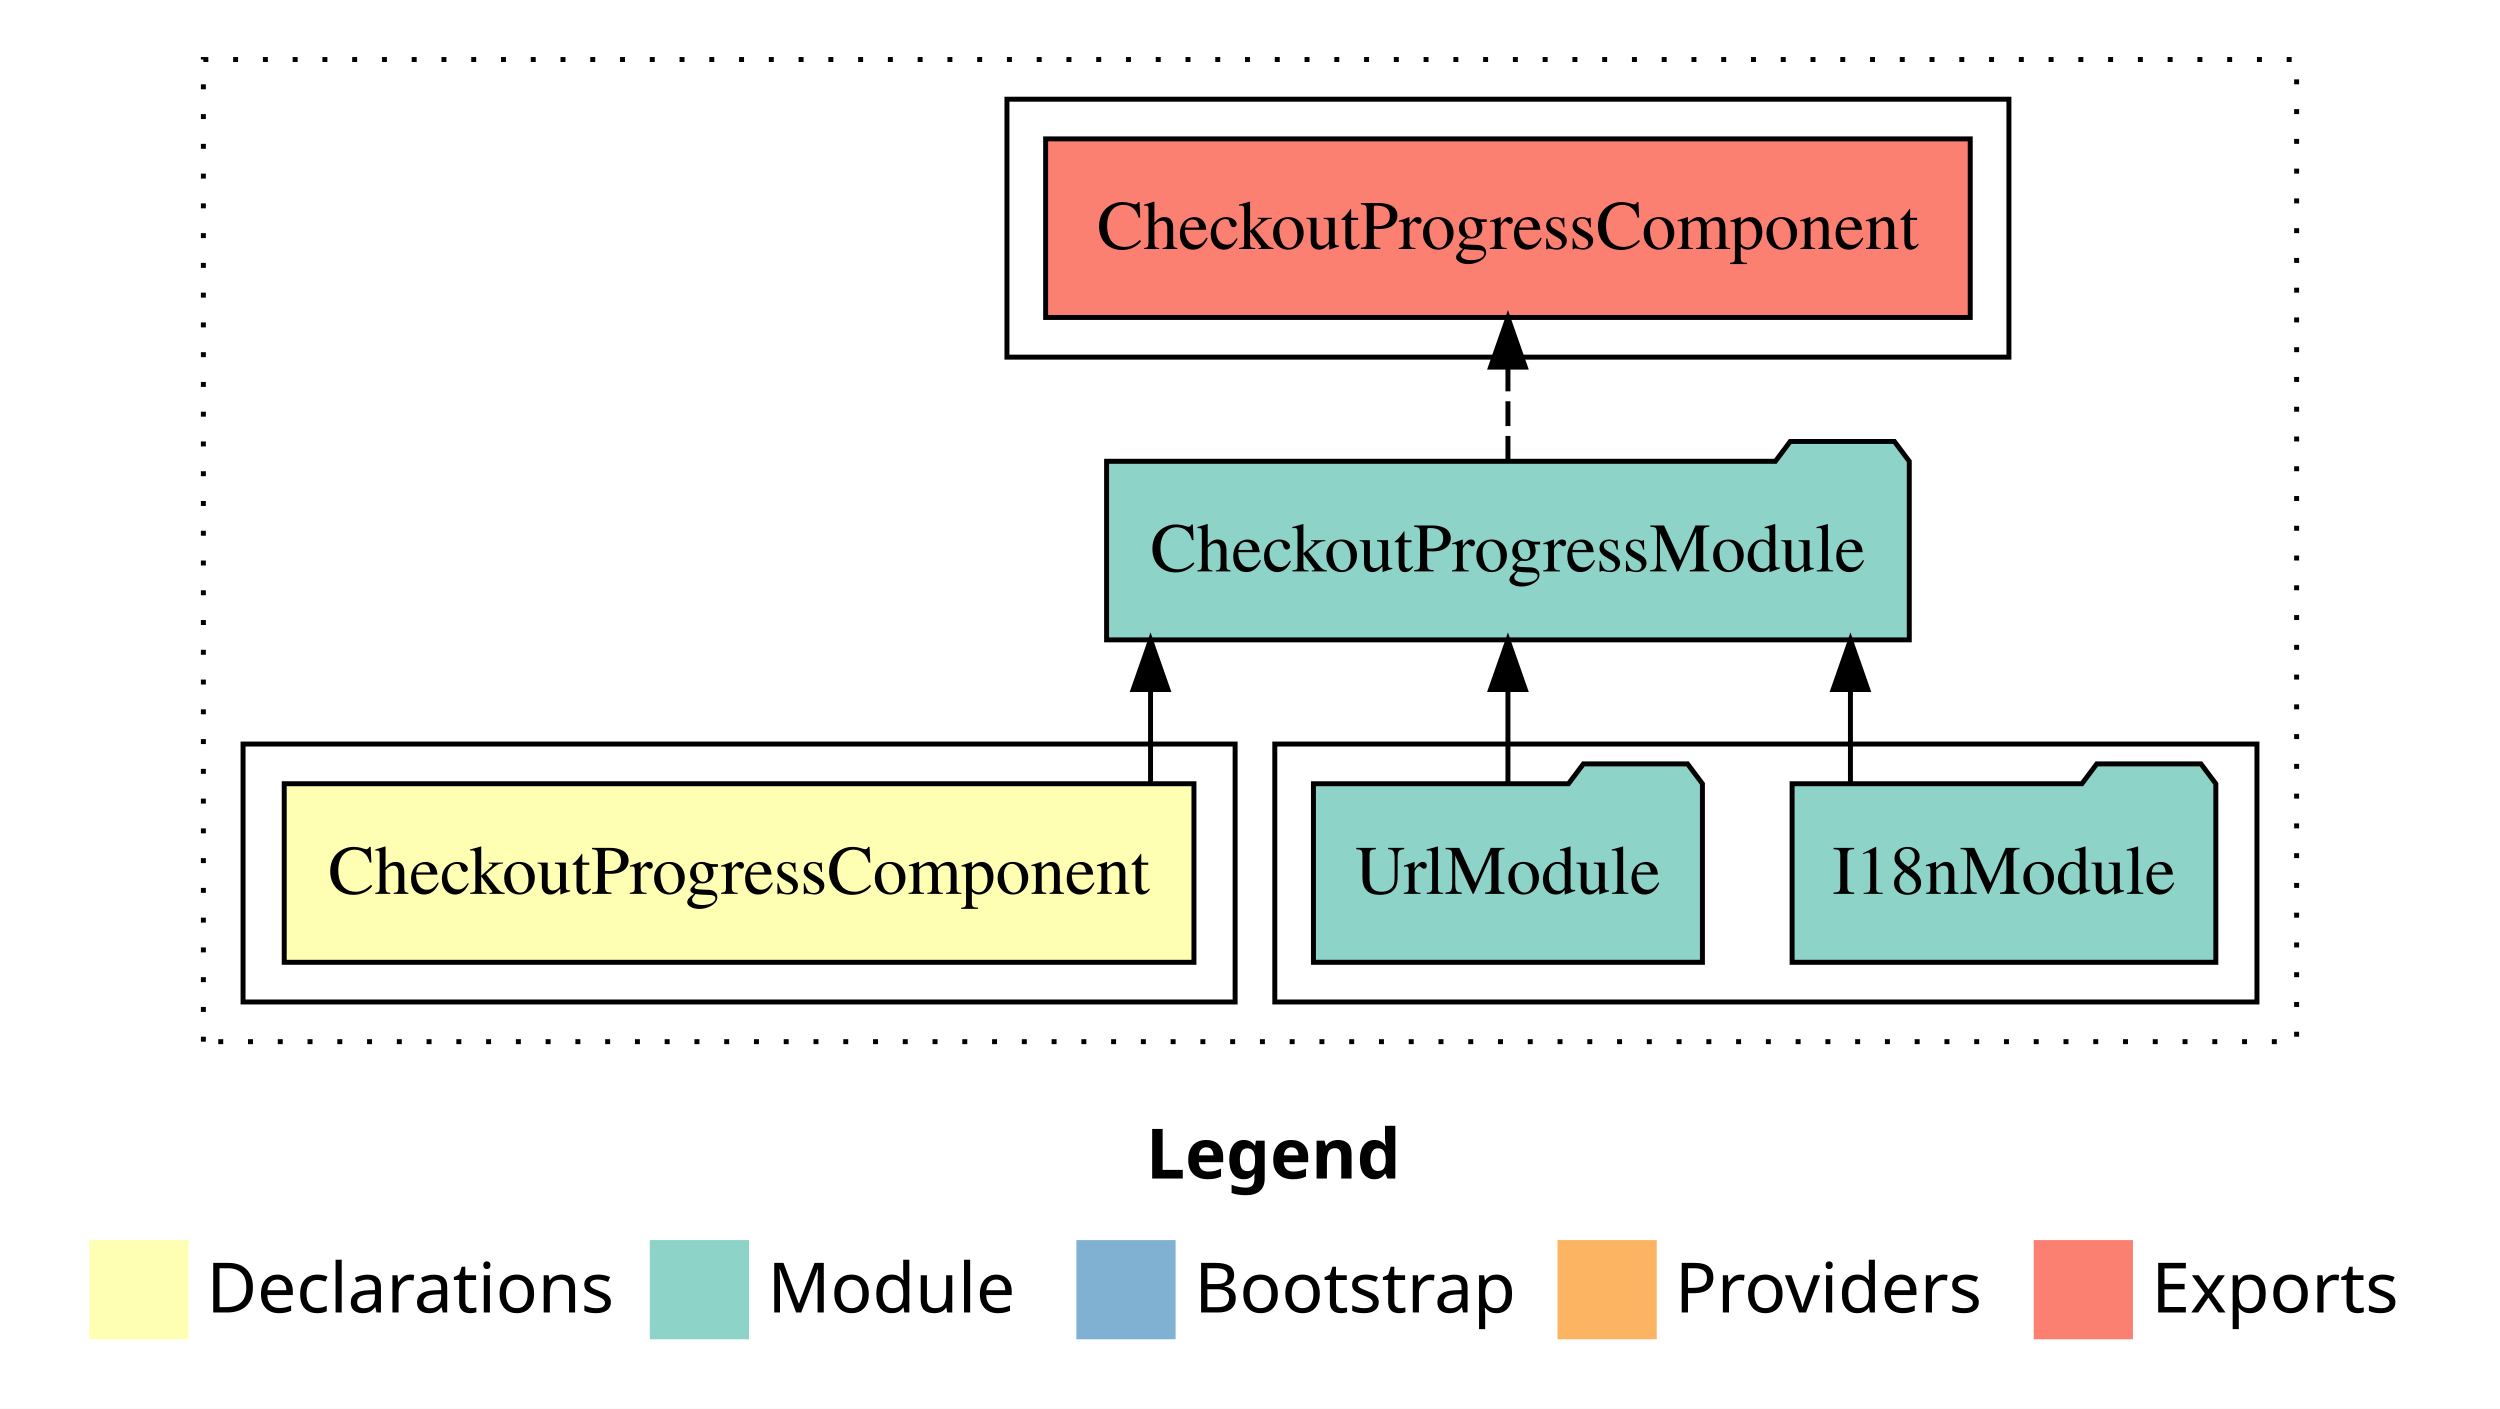
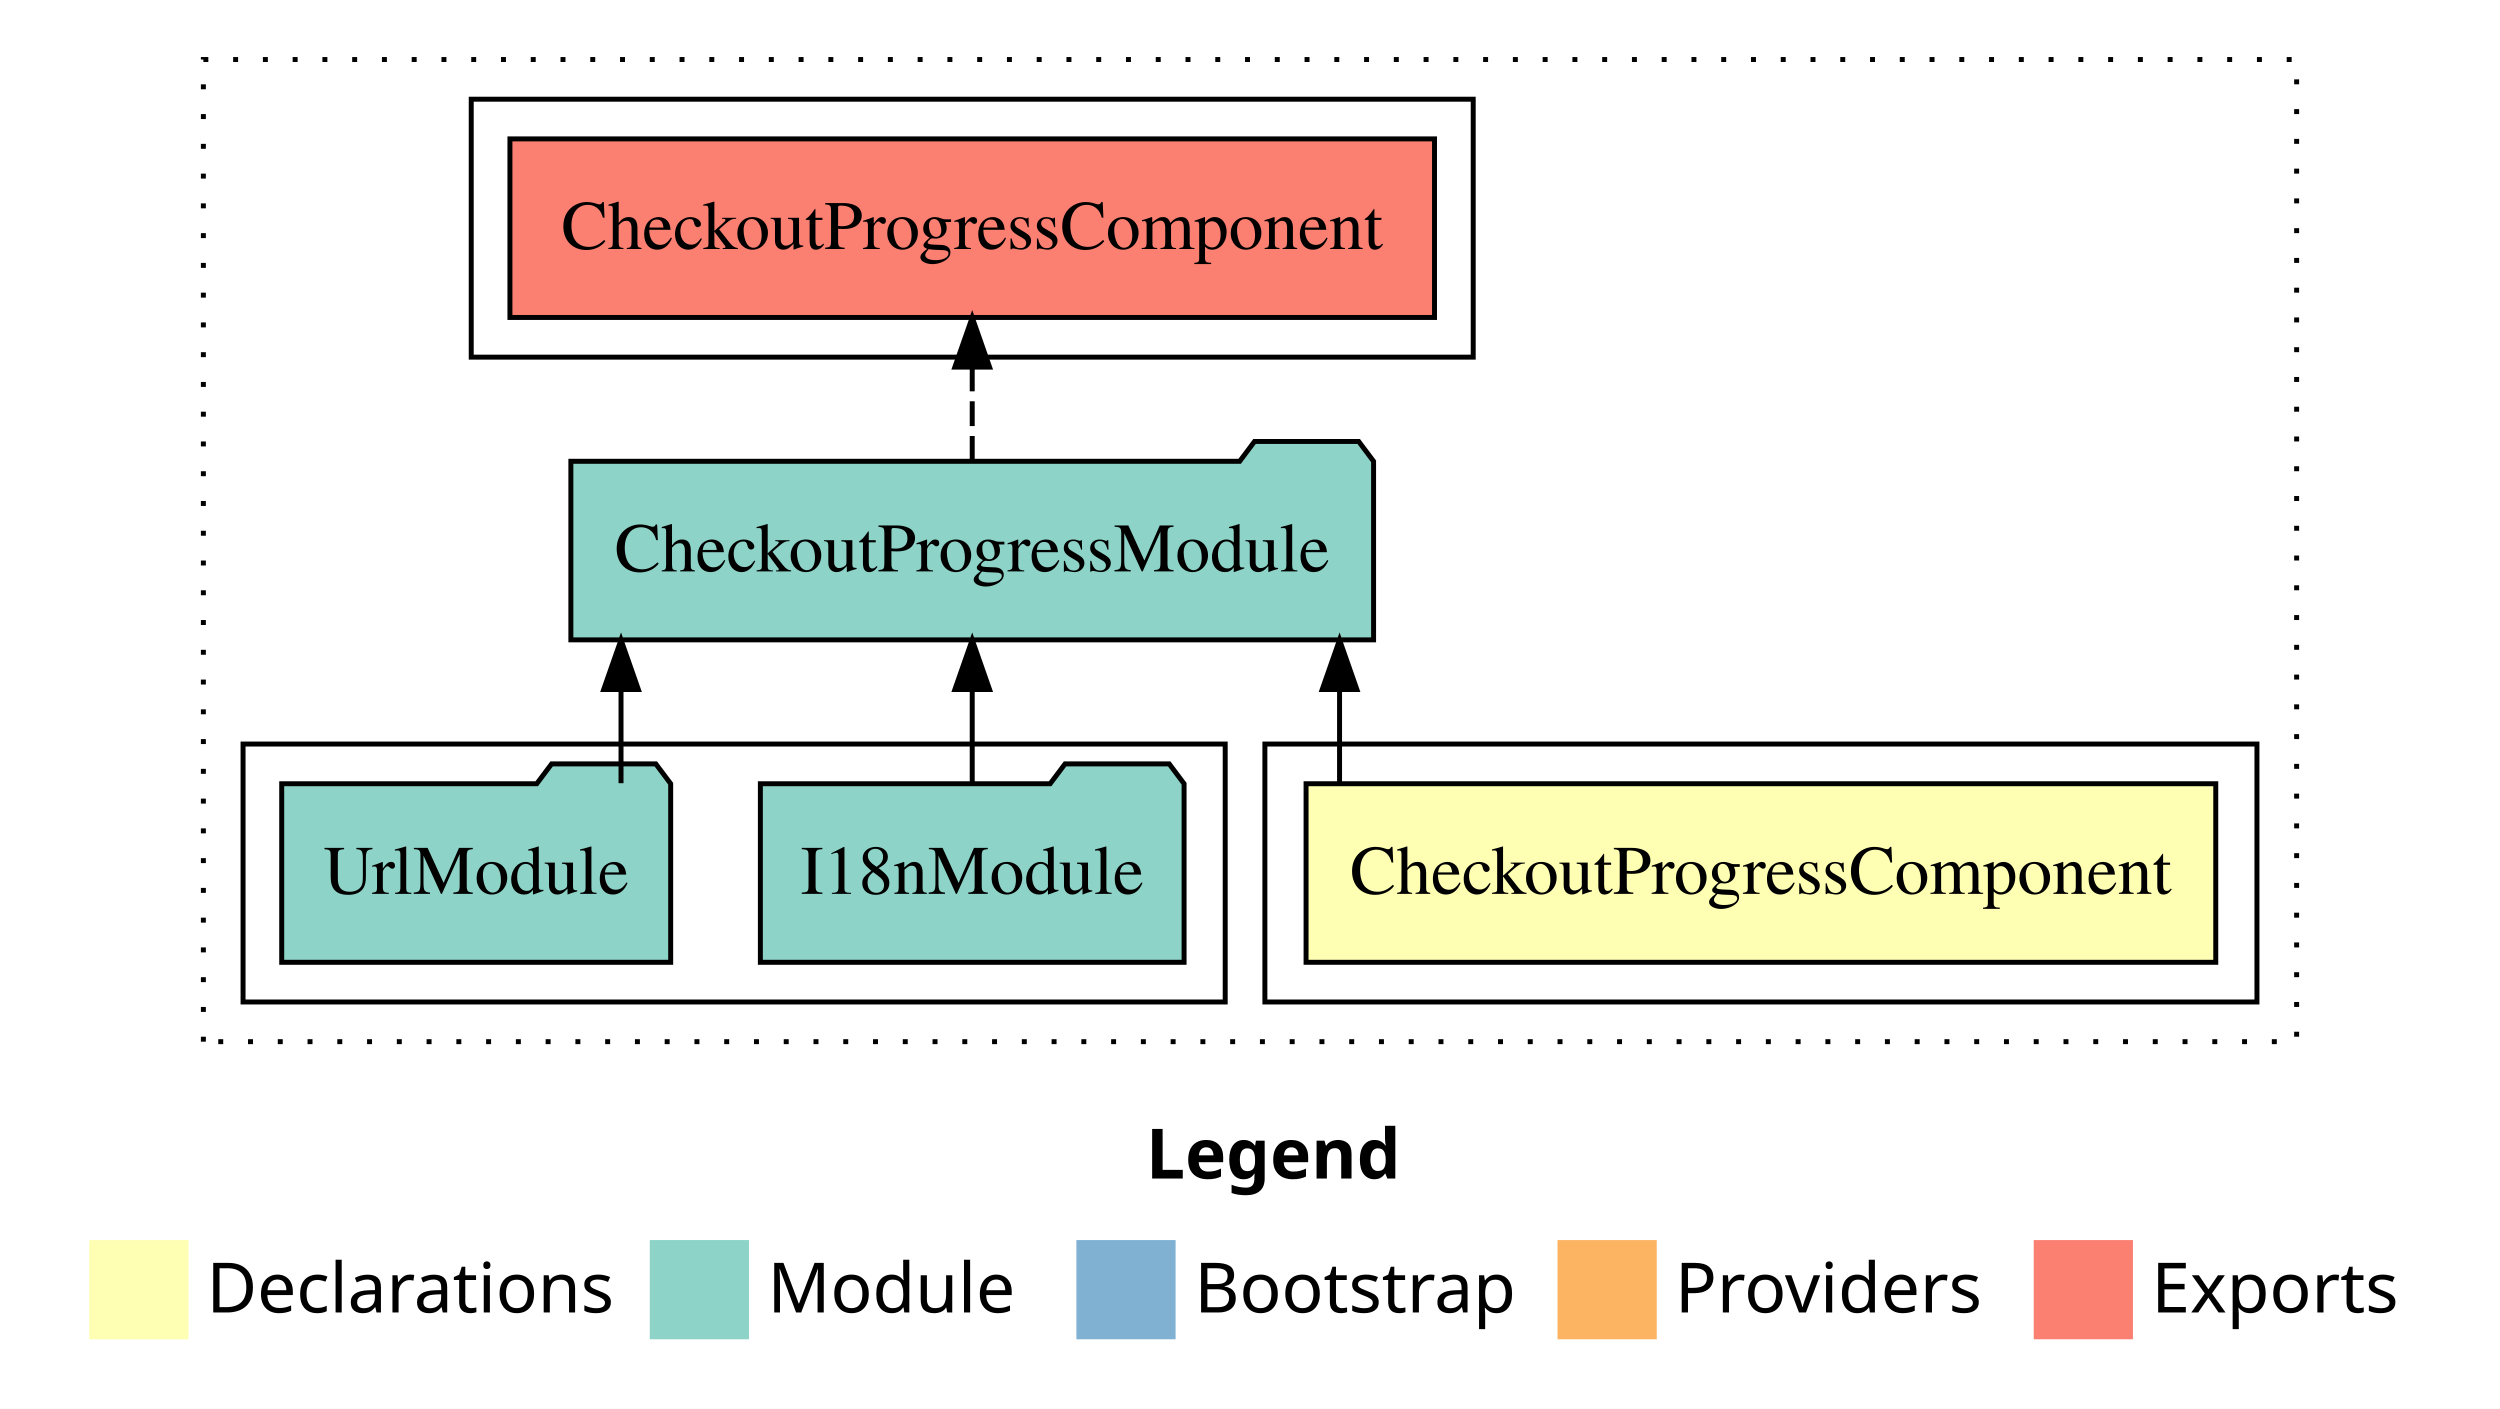
<svg xmlns="http://www.w3.org/2000/svg" width="504pt" height="284pt" viewBox="0.00 0.00 504.00 284.00">
  <g id="graph0" class="graph" transform="scale(1 1) rotate(0) translate(4 280)">
-     <polygon fill="white" stroke="transparent" points="-4,4 -4,-280 500,-280 500,4 -4,4" />
-     <text text-anchor="start" x="227.01" y="-42.4" font-family="sans-serif" font-weight="bold" font-size="14.00">Legend</text>
+     <polygon fill="#ffffff" stroke="transparent" points="-4,4 -4,-280 500,-280 500,4 -4,4" />
+     <text text-anchor="start" x="227.009" y="-42.4" font-family="sans-serif" font-weight="bold" font-size="14.00" fill="#000000">Legend</text>
    <polygon fill="#ffffb3" stroke="transparent" points="14,-10 14,-30 34,-30 34,-10 14,-10" />
-     <text text-anchor="start" x="37.63" y="-15.4" font-family="sans-serif" font-size="14.00">  Declarations</text>
+     <text text-anchor="start" x="37.629" y="-15.4" font-family="sans-serif" font-size="14.00" fill="#000000">  Declarations</text>
    <polygon fill="#8dd3c7" stroke="transparent" points="127,-10 127,-30 147,-30 147,-10 127,-10" />
-     <text text-anchor="start" x="150.73" y="-15.4" font-family="sans-serif" font-size="14.00">  Module</text>
+     <text text-anchor="start" x="150.725" y="-15.4" font-family="sans-serif" font-size="14.00" fill="#000000">  Module</text>
    <polygon fill="#80b1d3" stroke="transparent" points="213,-10 213,-30 233,-30 233,-10 213,-10" />
-     <text text-anchor="start" x="236.78" y="-15.4" font-family="sans-serif" font-size="14.00">  Bootstrap</text>
+     <text text-anchor="start" x="236.781" y="-15.4" font-family="sans-serif" font-size="14.00" fill="#000000">  Bootstrap</text>
    <polygon fill="#fdb462" stroke="transparent" points="310,-10 310,-30 330,-30 330,-10 310,-10" />
-     <text text-anchor="start" x="333.67" y="-15.4" font-family="sans-serif" font-size="14.00">  Providers</text>
+     <text text-anchor="start" x="333.673" y="-15.4" font-family="sans-serif" font-size="14.00" fill="#000000">  Providers</text>
    <polygon fill="#fb8072" stroke="transparent" points="406,-10 406,-30 426,-30 426,-10 406,-10" />
-     <text text-anchor="start" x="429.73" y="-15.4" font-family="sans-serif" font-size="14.00">  Exports</text>
+     <text text-anchor="start" x="429.726" y="-15.4" font-family="sans-serif" font-size="14.00" fill="#000000">  Exports</text>
    <g id="clust1" class="cluster">
-       <polygon fill="none" stroke="black" stroke-dasharray="1,5" points="37,-70 37,-268 459,-268 459,-70 37,-70" />
+       <polygon fill="none" stroke="#000000" stroke-dasharray="1,5" points="37,-70 37,-268 459,-268 459,-70 37,-70" />
+     </g>
+     <g id="clust2" class="cluster">
+       <polygon fill="none" stroke="#000000" points="251,-78 251,-130 451,-130 451,-78 251,-78" />
    </g>
    <g id="clust4" class="cluster">
-       <polygon fill="none" stroke="black" points="253,-78 253,-130 451,-130 451,-78 253,-78" />
-     </g>
-     <g id="clust2" class="cluster">
-       <polygon fill="none" stroke="black" points="45,-78 45,-130 245,-130 245,-78 45,-78" />
+       <polygon fill="none" stroke="#000000" points="45,-78 45,-130 243,-130 243,-78 45,-78" />
    </g>
    <g id="clust5" class="cluster">
-       <polygon fill="none" stroke="black" points="199,-208 199,-260 401,-260 401,-208 199,-208" />
+       <polygon fill="none" stroke="#000000" points="91,-208 91,-260 293,-260 293,-208 91,-208" />
    </g>
    <g id="node1" class="node">
-       <polygon fill="#ffffb3" stroke="black" points="236.7,-122 53.3,-122 53.3,-86 236.7,-86 236.7,-122" />
-       <text text-anchor="middle" x="145" y="-99.8" font-family="Times,serif" font-size="14.00">CheckoutProgressComponent</text>
+       <polygon fill="#ffffb3" stroke="#000000" points="442.697,-122 259.303,-122 259.303,-86 442.697,-86 442.697,-122" />
+       <text text-anchor="middle" x="351" y="-99.8" font-family="Times,serif" font-size="14.00" fill="#000000">CheckoutProgressComponent</text>
    </g>
    <g id="node2" class="node">
-       <polygon fill="#8dd3c7" stroke="black" points="380.91,-187 377.91,-191 356.91,-191 353.91,-187 219.09,-187 219.09,-151 380.91,-151 380.91,-187" />
-       <text text-anchor="middle" x="300" y="-164.8" font-family="Times,serif" font-size="14.00">CheckoutProgressModule</text>
+       <polygon fill="#8dd3c7" stroke="#000000" points="272.914,-187 269.914,-191 248.914,-191 245.914,-187 111.086,-187 111.086,-151 272.914,-151 272.914,-187" />
+       <text text-anchor="middle" x="192" y="-164.8" font-family="Times,serif" font-size="14.00" fill="#000000">CheckoutProgressModule</text>
    </g>
    <g id="edge1" class="edge">
-       <path fill="none" stroke="black" d="M227.95,-122.11C227.95,-122.11 227.95,-140.99 227.95,-140.99" />
-       <polygon fill="black" stroke="black" points="224.45,-140.99 227.95,-150.99 231.45,-140.99 224.45,-140.99" />
+       <path fill="none" stroke="#000000" d="M266.054,-122.106C266.054,-122.106 266.054,-140.991 266.054,-140.991" />
+       <polygon fill="#000000" stroke="#000000" points="262.554,-140.991 266.054,-150.991 269.554,-140.991 262.554,-140.991" />
    </g>
    <g id="node5" class="node">
-       <polygon fill="#fb8072" stroke="black" points="393.2,-252 206.8,-252 206.8,-216 393.2,-216 393.2,-252" />
-       <text text-anchor="middle" x="300" y="-229.8" font-family="Times,serif" font-size="14.00">CheckoutProgressComponent </text>
+       <polygon fill="#fb8072" stroke="#000000" points="285.197,-252 98.803,-252 98.803,-216 285.197,-216 285.197,-252" />
+       <text text-anchor="middle" x="192" y="-229.8" font-family="Times,serif" font-size="14.00" fill="#000000">CheckoutProgressComponent </text>
    </g>
    <g id="edge4" class="edge">
-       <path fill="none" stroke="black" stroke-dasharray="5,2" d="M300,-187.11C300,-187.11 300,-205.99 300,-205.99" />
-       <polygon fill="black" stroke="black" points="296.5,-205.99 300,-215.99 303.5,-205.99 296.5,-205.99" />
+       <path fill="none" stroke="#000000" stroke-dasharray="5,2" d="M192,-187.106C192,-187.106 192,-205.991 192,-205.991" />
+       <polygon fill="#000000" stroke="#000000" points="188.5,-205.991 192,-215.991 195.5,-205.991 188.5,-205.991" />
    </g>
    <g id="node3" class="node">
-       <polygon fill="#8dd3c7" stroke="black" points="442.71,-122 439.71,-126 418.71,-126 415.71,-122 357.29,-122 357.29,-86 442.71,-86 442.71,-122" />
-       <text text-anchor="middle" x="400" y="-99.8" font-family="Times,serif" font-size="14.00">I18nModule</text>
+       <polygon fill="#8dd3c7" stroke="#000000" points="234.711,-122 231.711,-126 210.711,-126 207.711,-122 149.289,-122 149.289,-86 234.711,-86 234.711,-122" />
+       <text text-anchor="middle" x="192" y="-99.8" font-family="Times,serif" font-size="14.00" fill="#000000">I18nModule</text>
    </g>
    <g id="edge2" class="edge">
-       <path fill="none" stroke="black" d="M369.05,-122.11C369.05,-122.11 369.05,-140.99 369.05,-140.99" />
-       <polygon fill="black" stroke="black" points="365.55,-140.99 369.05,-150.99 372.55,-140.99 365.55,-140.99" />
+       <path fill="none" stroke="#000000" d="M192,-122.106C192,-122.106 192,-140.991 192,-140.991" />
+       <polygon fill="#000000" stroke="#000000" points="188.5,-140.991 192,-150.991 195.5,-140.991 188.5,-140.991" />
    </g>
    <g id="node4" class="node">
-       <polygon fill="#8dd3c7" stroke="black" points="339.21,-122 336.21,-126 315.21,-126 312.21,-122 260.79,-122 260.79,-86 339.21,-86 339.21,-122" />
-       <text text-anchor="middle" x="300" y="-99.8" font-family="Times,serif" font-size="14.00">UrlModule</text>
+       <polygon fill="#8dd3c7" stroke="#000000" points="131.208,-122 128.208,-126 107.208,-126 104.208,-122 52.792,-122 52.792,-86 131.208,-86 131.208,-122" />
+       <text text-anchor="middle" x="92" y="-99.8" font-family="Times,serif" font-size="14.00" fill="#000000">UrlModule</text>
    </g>
    <g id="edge3" class="edge">
-       <path fill="none" stroke="black" d="M300,-122.11C300,-122.11 300,-140.99 300,-140.99" />
-       <polygon fill="black" stroke="black" points="296.5,-140.99 300,-150.99 303.5,-140.99 296.5,-140.99" />
+       <path fill="none" stroke="#000000" d="M121.198,-122.106C121.198,-122.106 121.198,-140.991 121.198,-140.991" />
+       <polygon fill="#000000" stroke="#000000" points="117.698,-140.991 121.198,-150.991 124.698,-140.991 117.698,-140.991" />
    </g>
  </g>
</svg>
